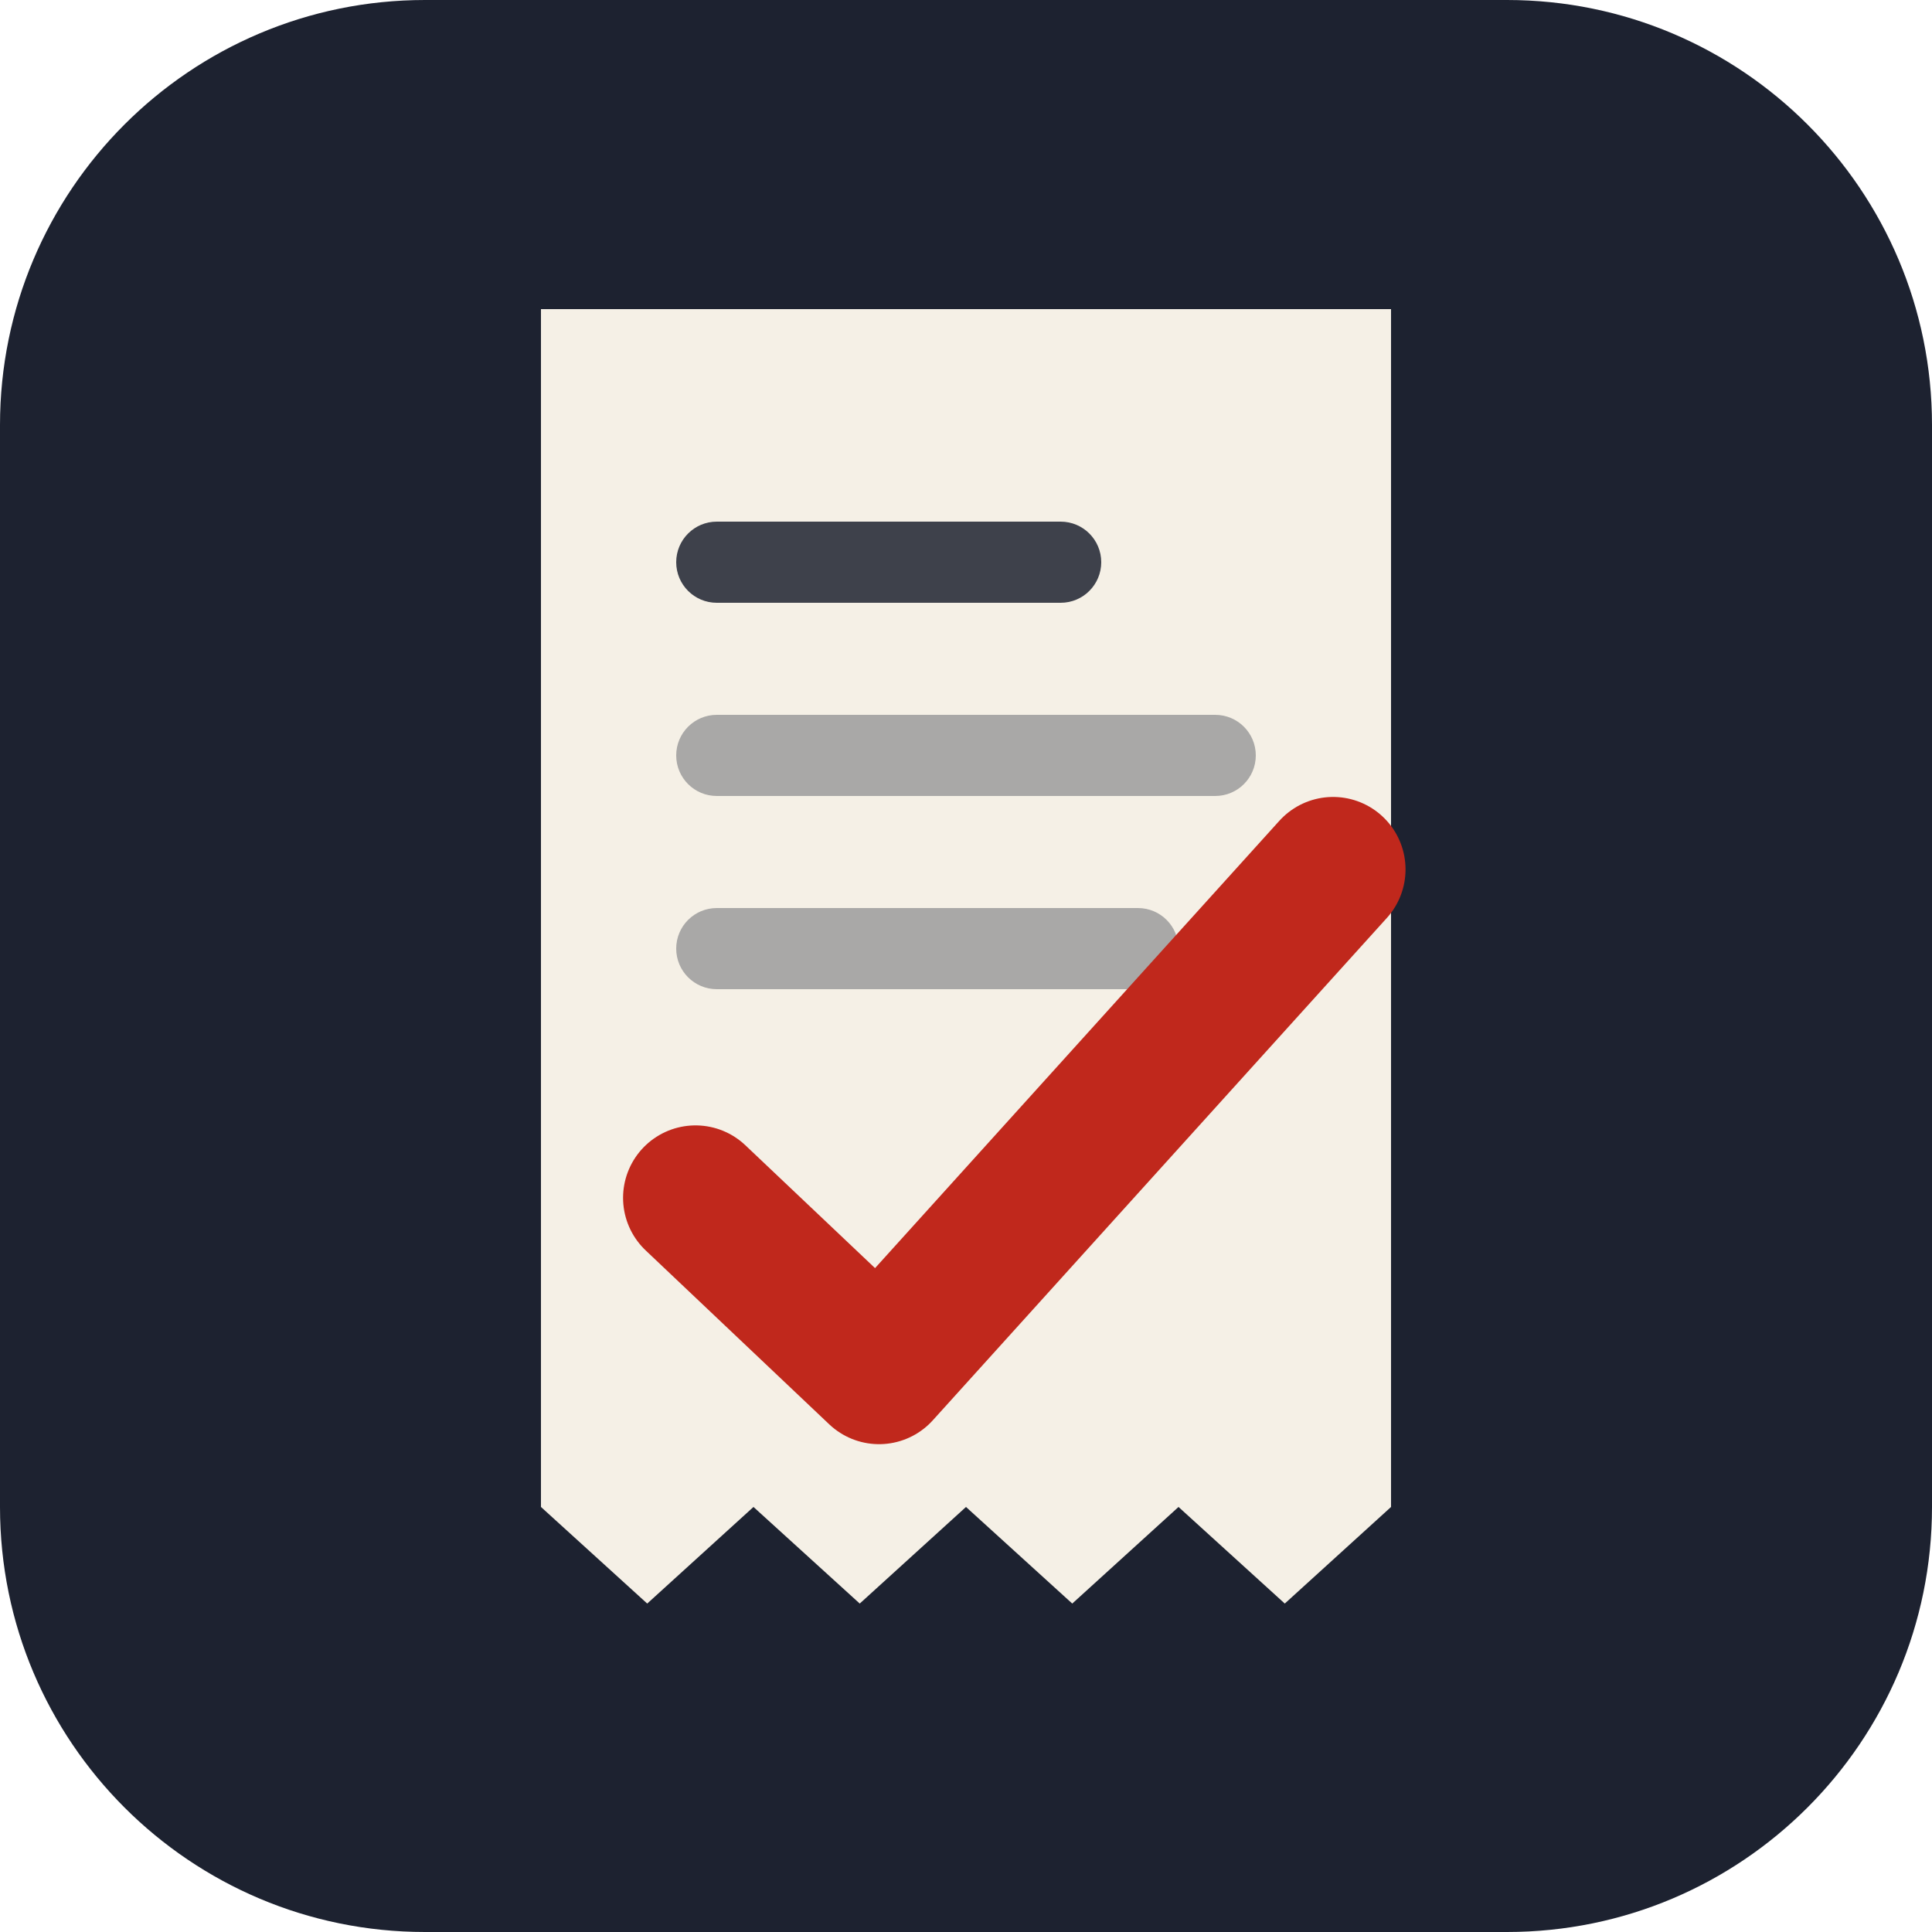
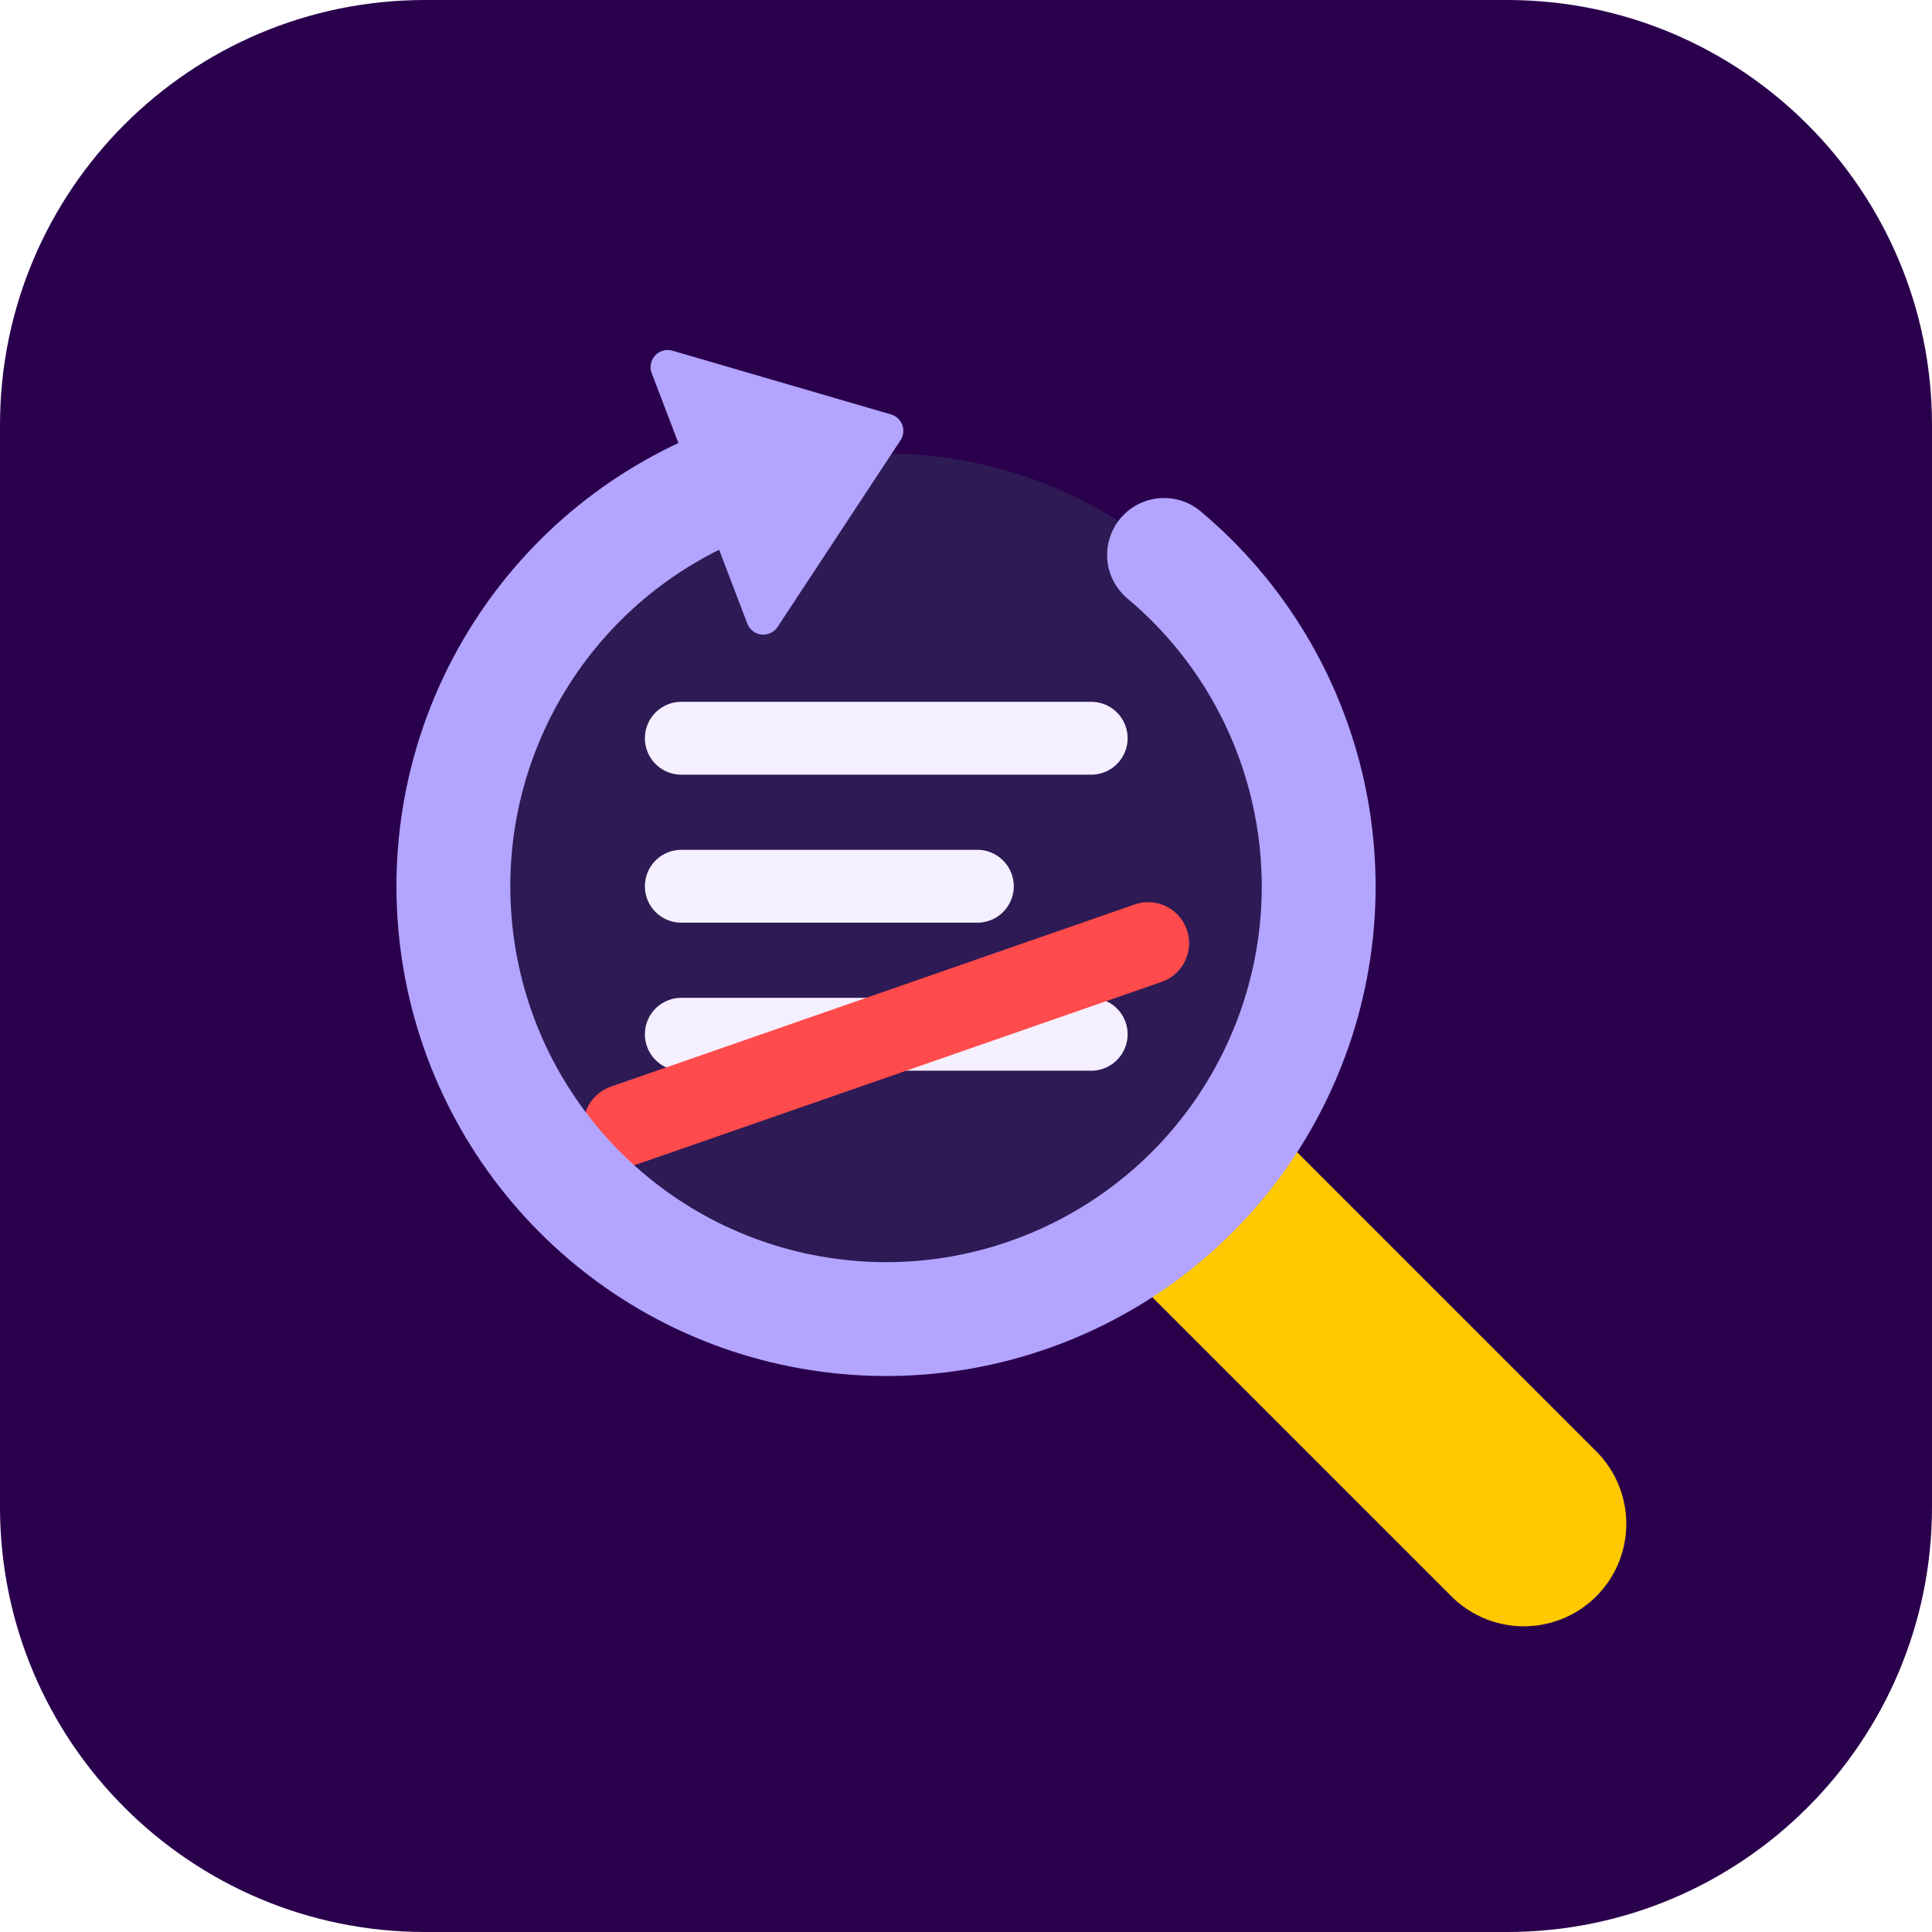
<svg xmlns="http://www.w3.org/2000/svg" viewBox="0 0 100 100" width="1024" height="1024">
-   <rect width="100" height="100" rx="22" fill="#1d2230" />
-   <g transform="translate(50 50) scale(1.0) translate(-50 -50)">
-     <path d="M28 16 H72 V78 L66.5 83 L61 78 L55.5 83 L50 78 L44.5 83 L39 78 L33.5 83 L28 78 Z" fill="#f5f0e6" />
-     <rect x="35" y="27" width="22" height="4.2" rx="2.1" fill="#1d2230" opacity="0.85" />
-     <rect x="35" y="37" width="30" height="4.2" rx="2.1" fill="#1d2230" opacity="0.35" />
-     <rect x="35" y="47" width="26" height="4.2" rx="2.1" fill="#1d2230" opacity="0.35" />
-     <path d="M36 62 L45.5 71 L69 45" fill="none" stroke="#c0281c" stroke-width="7.5" stroke-linecap="round" stroke-linejoin="round" />
+   <rect width="100" height="100" rx="22" fill="#2a004d" />
+   <g transform="translate(14.05 14.05) scale(1.1786)">
+     <path d="M41 41 L55 55" stroke="#ffc800" stroke-width="9" stroke-linecap="round" />
+     <circle cx="27" cy="27" r="19" fill="#2e1a55" />
+     <g stroke="#f5f0ff" stroke-linecap="round">
+       <path d="M18 20.5 H36" stroke-width="3.2" />
+       <path d="M18 27 H31" stroke-width="3.2" />
+       <path d="M18 33.5 H36" stroke-width="3.2" />
+     </g>
+     <path d="M15.5 37.5 L38.5 29.5" stroke="#ff4b4b" stroke-width="3.6" stroke-linecap="round" />
+     <path d="M39.2 12.45 A19 19 0 1 1 20.5 9.15" fill="none" stroke="#b3a4ff" stroke-width="5" stroke-linecap="round" />
+     <path d="M27 7 L21.6 15.2 L17.4 4.2 Z" fill="#b3a4ff" stroke="#b3a4ff" stroke-width="1.5" stroke-linejoin="round" />
  </g>
</svg>
